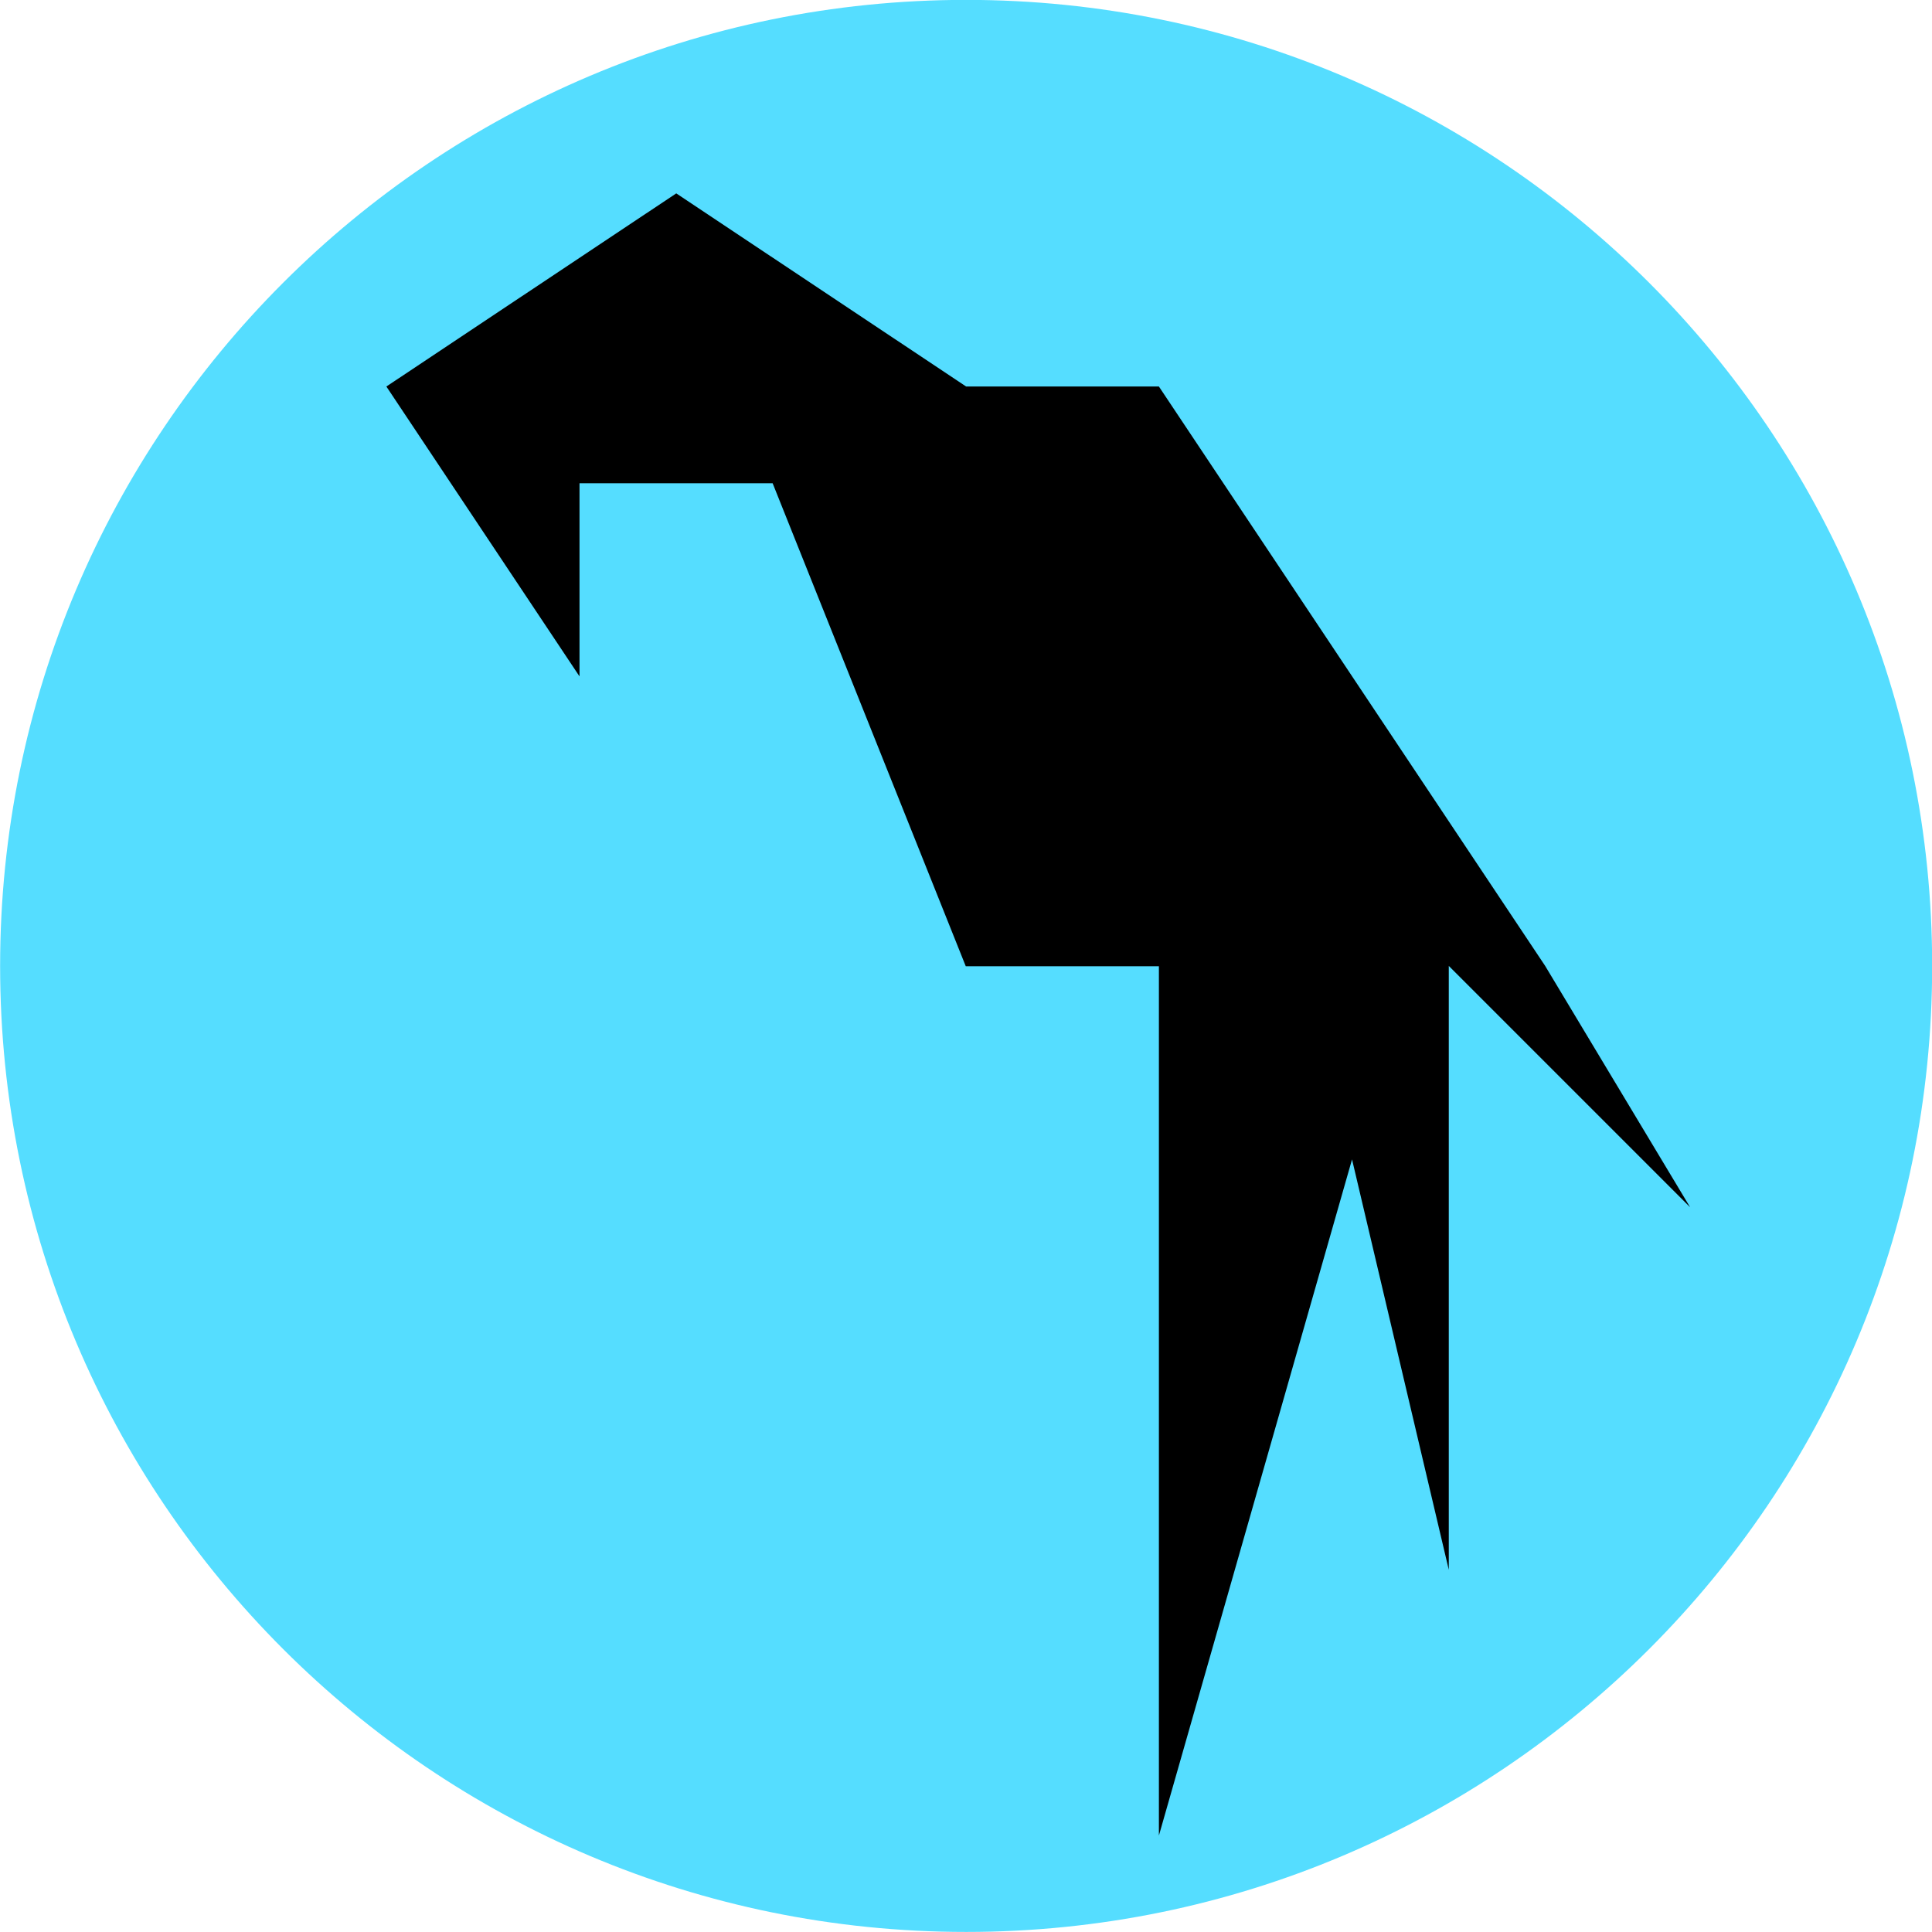
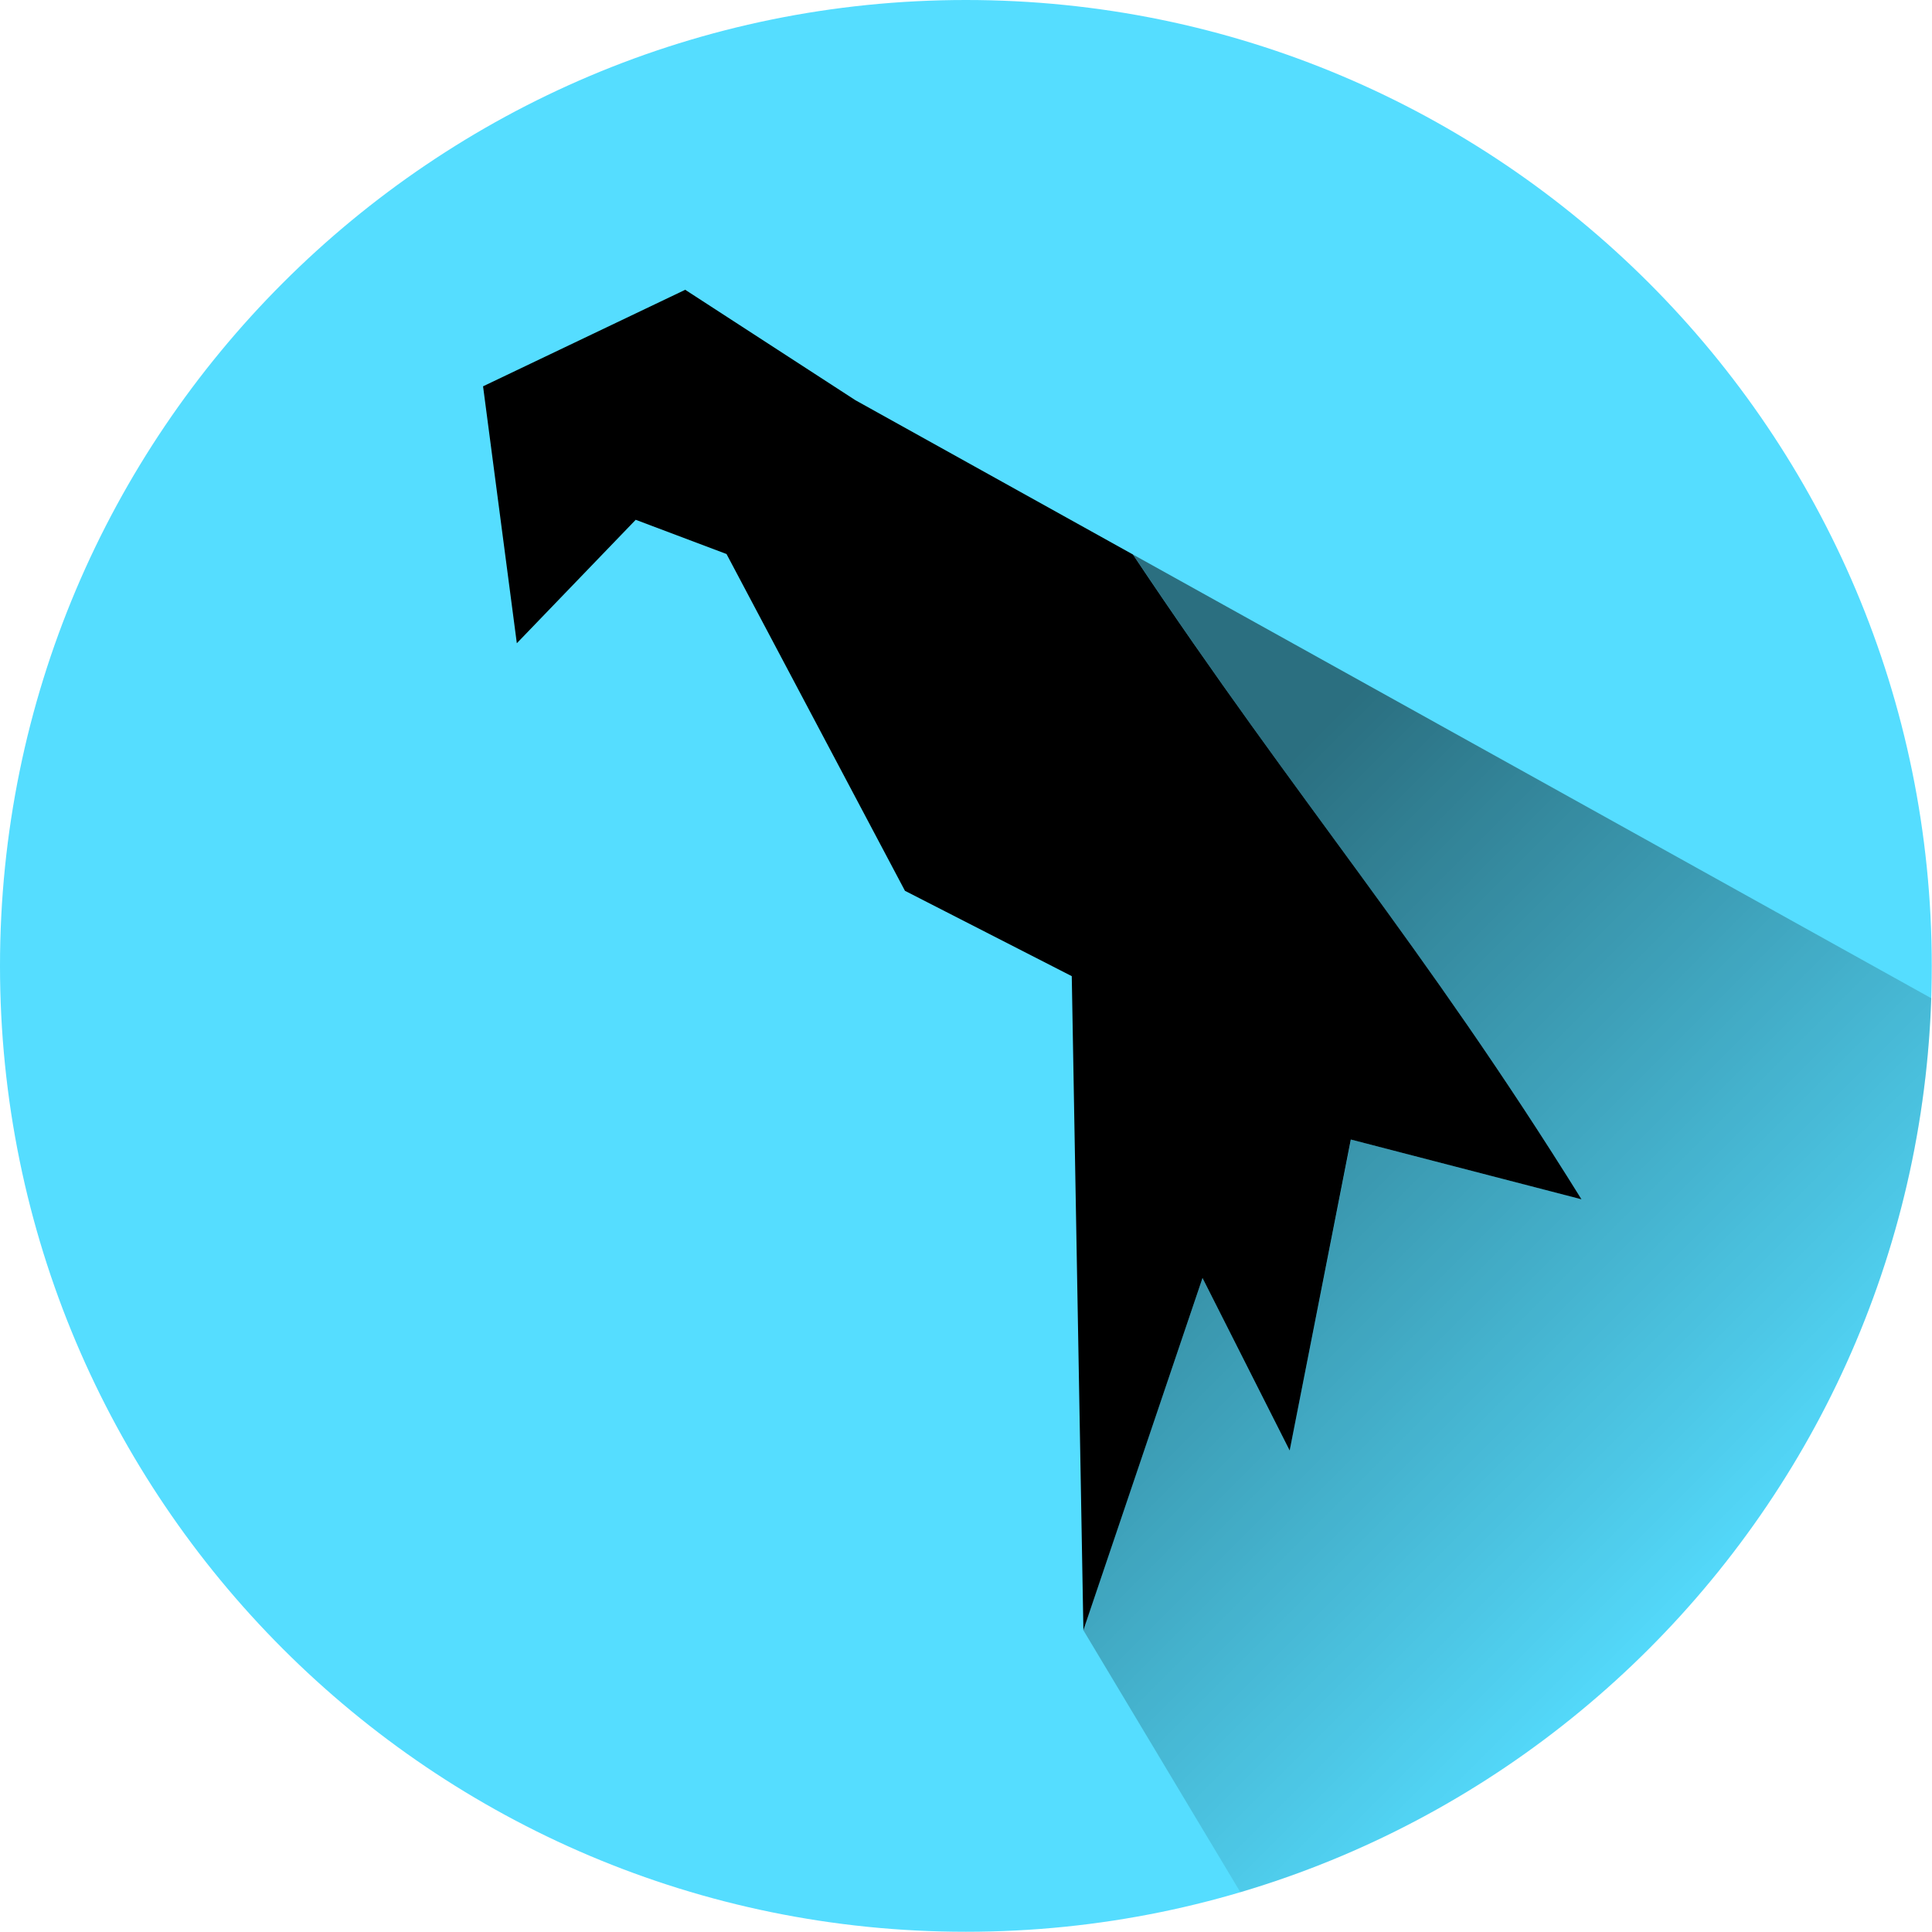
- <svg xmlns="http://www.w3.org/2000/svg" width="32" height="32" version="1.1" viewBox="0 0 8.467 8.467" id="svg371">
+ <svg xmlns="http://www.w3.org/2000/svg" xmlns:xlink="http://www.w3.org/1999/xlink" width="32" height="32" version="1.1" viewBox="0 0 8.467 8.467" id="svg371">
  <defs id="defs37">
+     <linearGradient id="linearGradient889">
+       <stop style="stop-color:#000000;stop-opacity:0.499" offset="0" id="stop885" />
+       <stop style="stop-color:#000000;stop-opacity:0;" offset="1" id="stop887" />
+     </linearGradient>
    <style id="current-color-scheme" type="text/css">.ColorScheme-Text { color:#565656; } .ColorScheme-Highlight { color:#5294e2; }</style>
    <style type="text/css" id="style13">.ColorScheme-Text { color:#565656; } .ColorScheme-Highlight { color:#5294e2; }</style>
    <style type="text/css" id="style15">.ColorScheme-Text { color:#565656; } .ColorScheme-Highlight { color:#5294e2; }</style>
    <style type="text/css" id="style17">.ColorScheme-Text { color:#565656; } .ColorScheme-Highlight { color:#5294e2; }</style>
    <style type="text/css" id="style19">.ColorScheme-Text { color:#565656; } .ColorScheme-Highlight { color:#5294e2; }</style>
    <style type="text/css" id="style21">.ColorScheme-Text { color:#565656; } .ColorScheme-Highlight { color:#5294e2; }</style>
    <style type="text/css" id="style23">.ColorScheme-Text { color:#565656; } .ColorScheme-Highlight { color:#5294e2; }</style>
    <style type="text/css" id="style25">.ColorScheme-Text { color:#565656; } .ColorScheme-Highlight { color:#5294e2; }</style>
    <style type="text/css" id="style27">.ColorScheme-Text { color:#565656; } .ColorScheme-Highlight { color:#5294e2; }</style>
    <style type="text/css" id="style29" />
    <style type="text/css" id="style31" />
    <style type="text/css" id="style33">.ColorScheme-Text { color:#565656; } .ColorScheme-Highlight { color:#5294e2; }</style>
    <style type="text/css" id="style35">.ColorScheme-Text { color:#565656; } .ColorScheme-Highlight { color:#5294e2; }</style>
+     <linearGradient xlink:href="#linearGradient889" id="linearGradient893" x1="17.279" y1="16.629" x2="28.038" y2="27.388" gradientUnits="userSpaceOnUse" />
  </defs>
-   <g id="parrot" transform="matrix(1.6,0,0,1.6,-124.5371,-118.3813)">
-     <circle style="fill:#55ddff;stroke-width:0.265" cx="80.482" cy="76.634" r="2.646" id="circle4" />
-     <path style="fill:#000000;stroke-width:0.265" d="m 79.688,74.518 -0.794,0.529 0.529,0.794 v -0.529 h 0.529 l 0.529,1.323 h 0.529 v 2.381 l 0.529,-1.852 0.265,1.124 v -1.654 l 0.661,0.661 -0.397,-0.661 -1.058,-1.587 H 80.482 Z" id="path10-1" />
+   <g id="g903">
+     <circle style="fill:#55ddff;stroke-width:0.423" cx="4.233" cy="4.233" r="4.233" id="circle4" />
+     <g id="g897">
+       <path style="fill:#000000;stroke-width:0.391" d="M 3.003,1.27 2.117,1.693 2.265,2.819 2.786,2.278 3.184,2.428 3.966,3.904 4.697,4.278 4.748,7.144 5.27,5.601 5.652,6.357 5.92,4.994 6.931,5.256 C 6.231,4.13 5.701,3.533 4.965,2.43 L 3.749,1.754 Z" id="path10-1" />
+       <path style="fill:url(#linearGradient893);stroke-width:1.6;fill-opacity:1" d="m 18.768,9.186 c 2.779,4.168 4.781,6.424 7.428,10.678 L 22.377,18.875 21.361,24.027 19.918,21.17 17.943,27 20.545,31.342 A 16,16 0 0 0 31.99,16.535 l -5.986,-3.328 z" transform="scale(0.2645833)" id="path883" />
+     </g>
  </g>
</svg>
